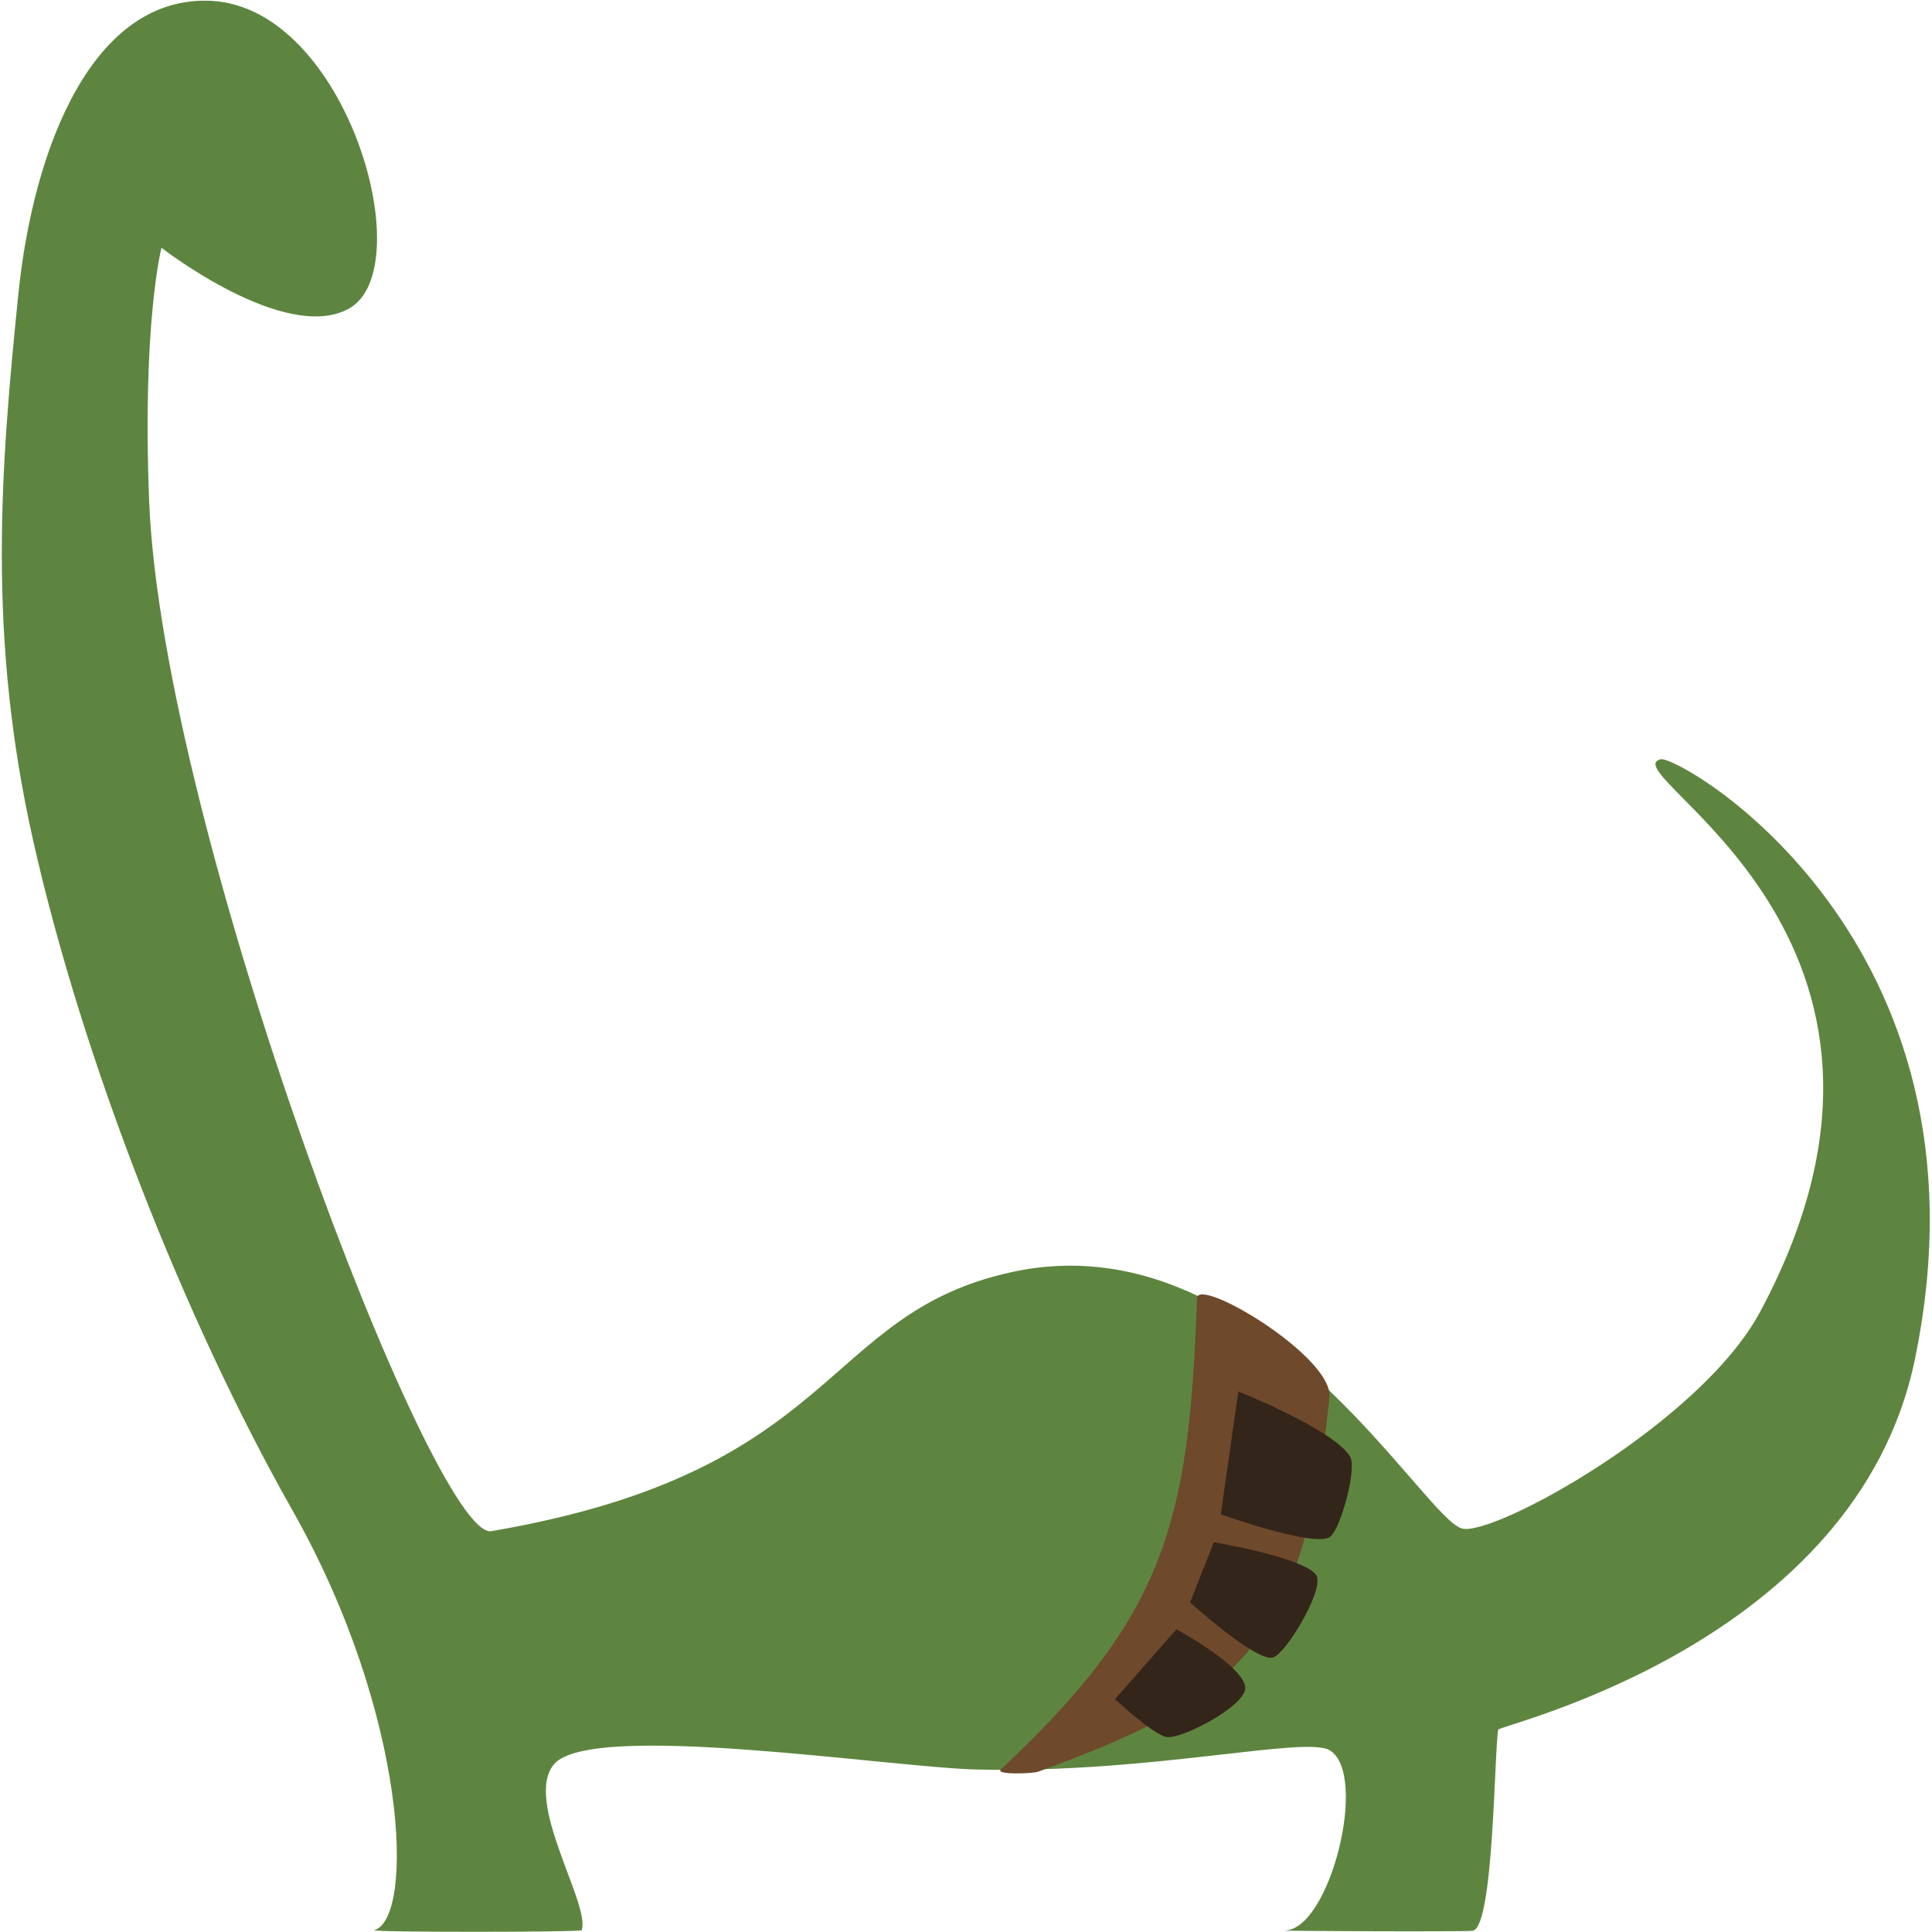
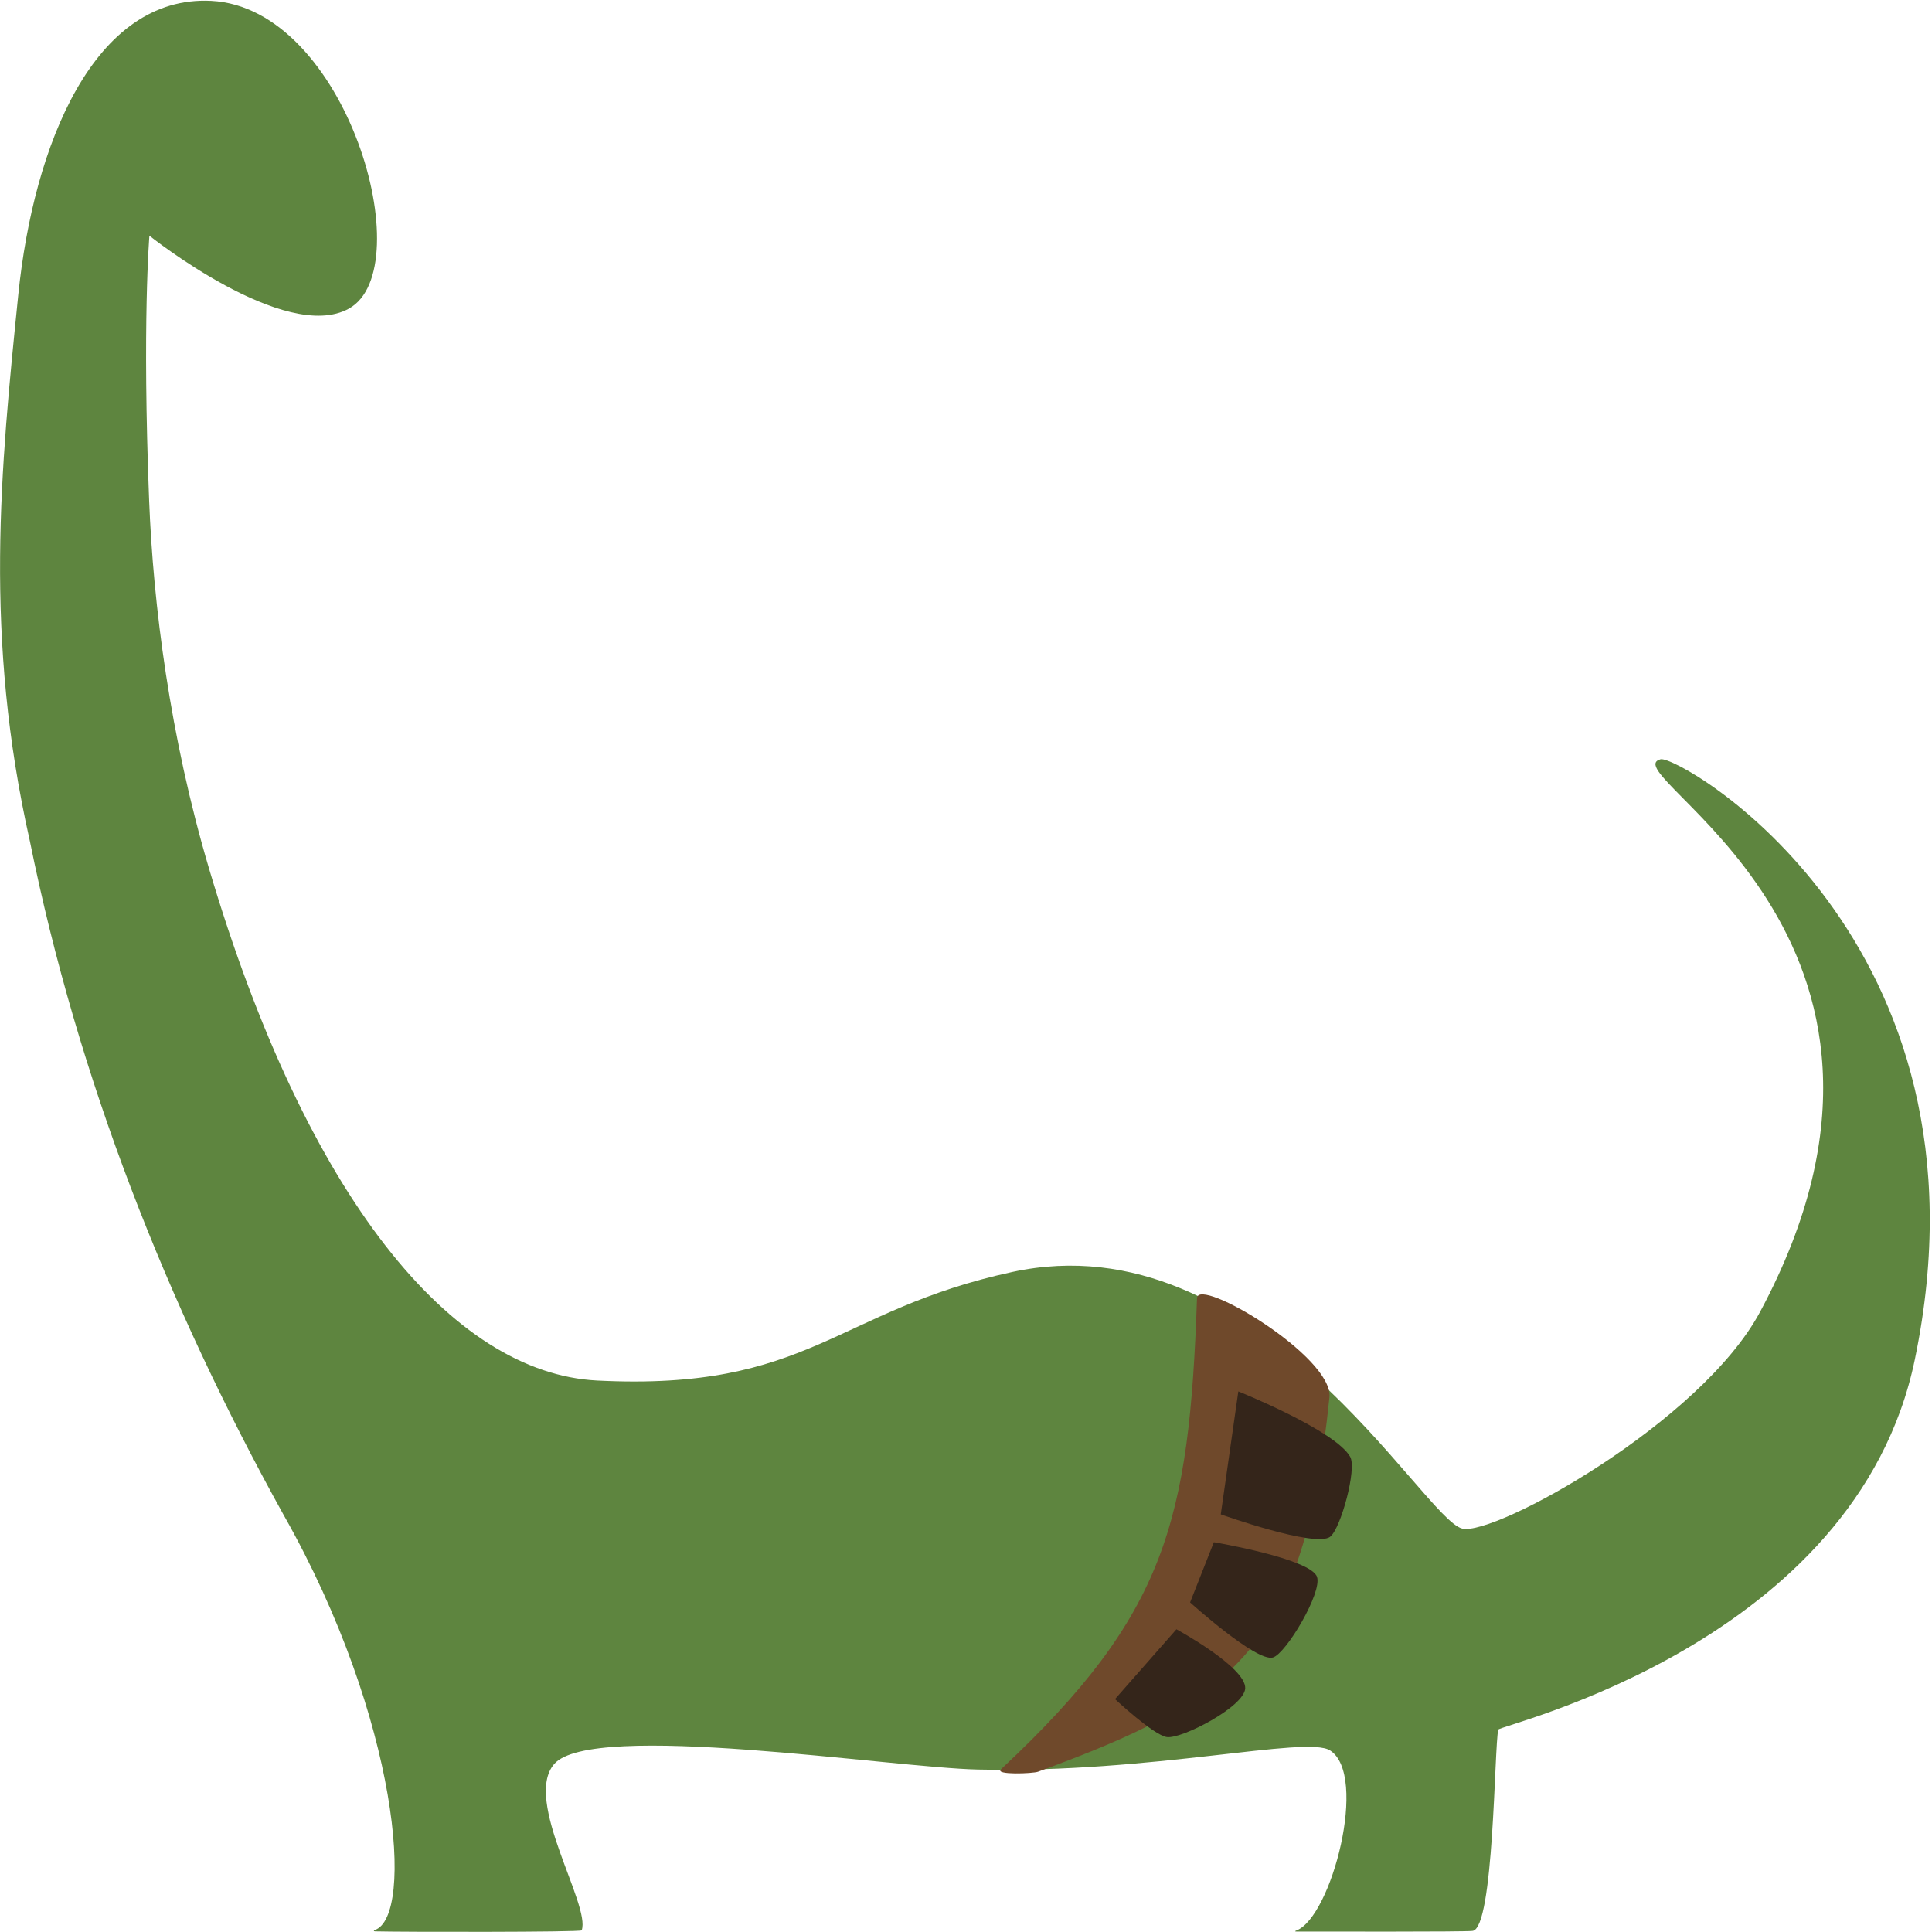
- <svg xmlns="http://www.w3.org/2000/svg" viewBox="0 0 100 100" aria-label="a green sauropod wearing a brown belt">
-   <path style="fill:#5e853f" d="M 18.067,15.969 C 21.789,13.894 17.949,0.39 10.927,0.044 4.872,-0.255 1.735,7.485 0.947,15.249 0.027,24.316 -0.668,32.919 1.724,43.541 c 2.56,11.369 7.827,24.769 13.404,34.617 6.001,10.595 6.333,21.082 4.26,21.744 -0.379,0.121 10.679,0.113 10.719,0.005 0.486,-1.307 -3.048,-6.72 -1.423,-8.6 1.949,-2.255 17.431,0.187 21.929,0.285 9.056,0.199 17.001,-1.771 18.23,-0.99 1.998,1.269 -0.004,9.238 -2.323,9.318 -0.797,0.027 9.198,0.078 9.702,0.016 1.11,-0.138 1.121,-9.527 1.329,-10.411 C 77.607,89.283 96.054,85.11 99.112,70.369 103.631,48.585 86.877,39.053 85.95,39.3 83.317,40.002 101.561,48.397 91.102,67.902 88.019,73.653 77.35,79.523 75.685,79.119 73.641,78.623 65.097,63.091 52.401,65.836 42.429,67.992 43.592,76.148 25.433,79.253 22.457,79.761 8.39,42.952 7.72,25.925 7.356,16.681 8.358,12.825 8.358,12.825 c 0,0 6.408,4.986 9.709,3.145 z" />
+ <svg xmlns="http://www.w3.org/2000/svg" viewBox="0 0 100 100" aria-label="a green sauropod wearing a brown utility belt">
+   <path style="fill:#5e853f" d="M 18.067,15.969 C 21.789,13.894 17.949,0.39 10.927,0.044 4.872,-0.255 1.735,7.485 0.947,15.249 c -0.92,9.067 -1.792,17.67 0.6,28.292 2.481,12.27 7.08,23.953 13.139,34.882 6.001,10.595 6.775,20.817 4.702,21.479 -0.032,0.01 -0.08,0.063 0.041,0.066 1.294,0.035 10.641,0.046 10.678,-0.053 0.486,-1.307 -3.048,-6.728 -1.423,-8.608 1.949,-2.255 17.431,0.187 21.929,0.285 9.056,0.199 17.001,-1.771 18.23,-0.99 1.998,1.269 0.077,8.623 -1.735,9.318 -0.124,0.047 -0.06,0.058 8.7e-5,0.058 1.356,-0.002 8.671,0.021 9.113,-0.034 1.11,-0.138 1.121,-9.535 1.329,-10.418 C 77.607,89.283 96.054,85.11 99.112,70.369 103.631,48.585 86.877,39.053 85.95,39.3 83.317,40.002 101.561,48.397 91.102,67.902 88.019,73.653 77.35,79.523 75.685,79.119 73.641,78.623 65.097,63.091 52.401,65.836 43.235,67.818 41.919,72.011 30.911,71.457 23.396,71.079 15.879,62.02 10.825,44.978 8.785,38.1 7.93,31.282 7.72,25.925 7.356,16.681 7.733,12.2 7.733,12.2 c 0,0 7.033,5.611 10.334,3.77 z" />
  <path style="fill:#6f492b" d="m 51.811,91.579 c -0.339,0.301 1.649,0.223 1.916,0.126 10.084,-3.698 13.757,-6.314 15.084,-19.38 0.214,-2.103 -6.814,-6.28 -6.854,-5.131 -0.399,11.574 -1.611,16.393 -10.086,24.327" />
  <path style="fill:#34251a" d="m 57.713,87.946 c 0,0 1.995,1.865 2.683,1.965 0.766,0.111 4.012,-1.573 4.056,-2.52 0.051,-1.098 -3.56,-3.06 -3.56,-3.06" />
  <path style="fill:#34251a" d="m 61.599,82.94 c 0,0 3.424,3.095 4.286,2.852 0.676,-0.191 2.567,-3.369 2.282,-4.177 -0.333,-0.946 -5.338,-1.791 -5.338,-1.791" />
  <path style="fill:#34251a" d="m 63.187,78.383 c 0,0 4.924,1.759 5.668,1.154 0.552,-0.448 1.381,-3.505 1.032,-4.129 -0.767,-1.373 -5.791,-3.389 -5.791,-3.389" />
</svg>
